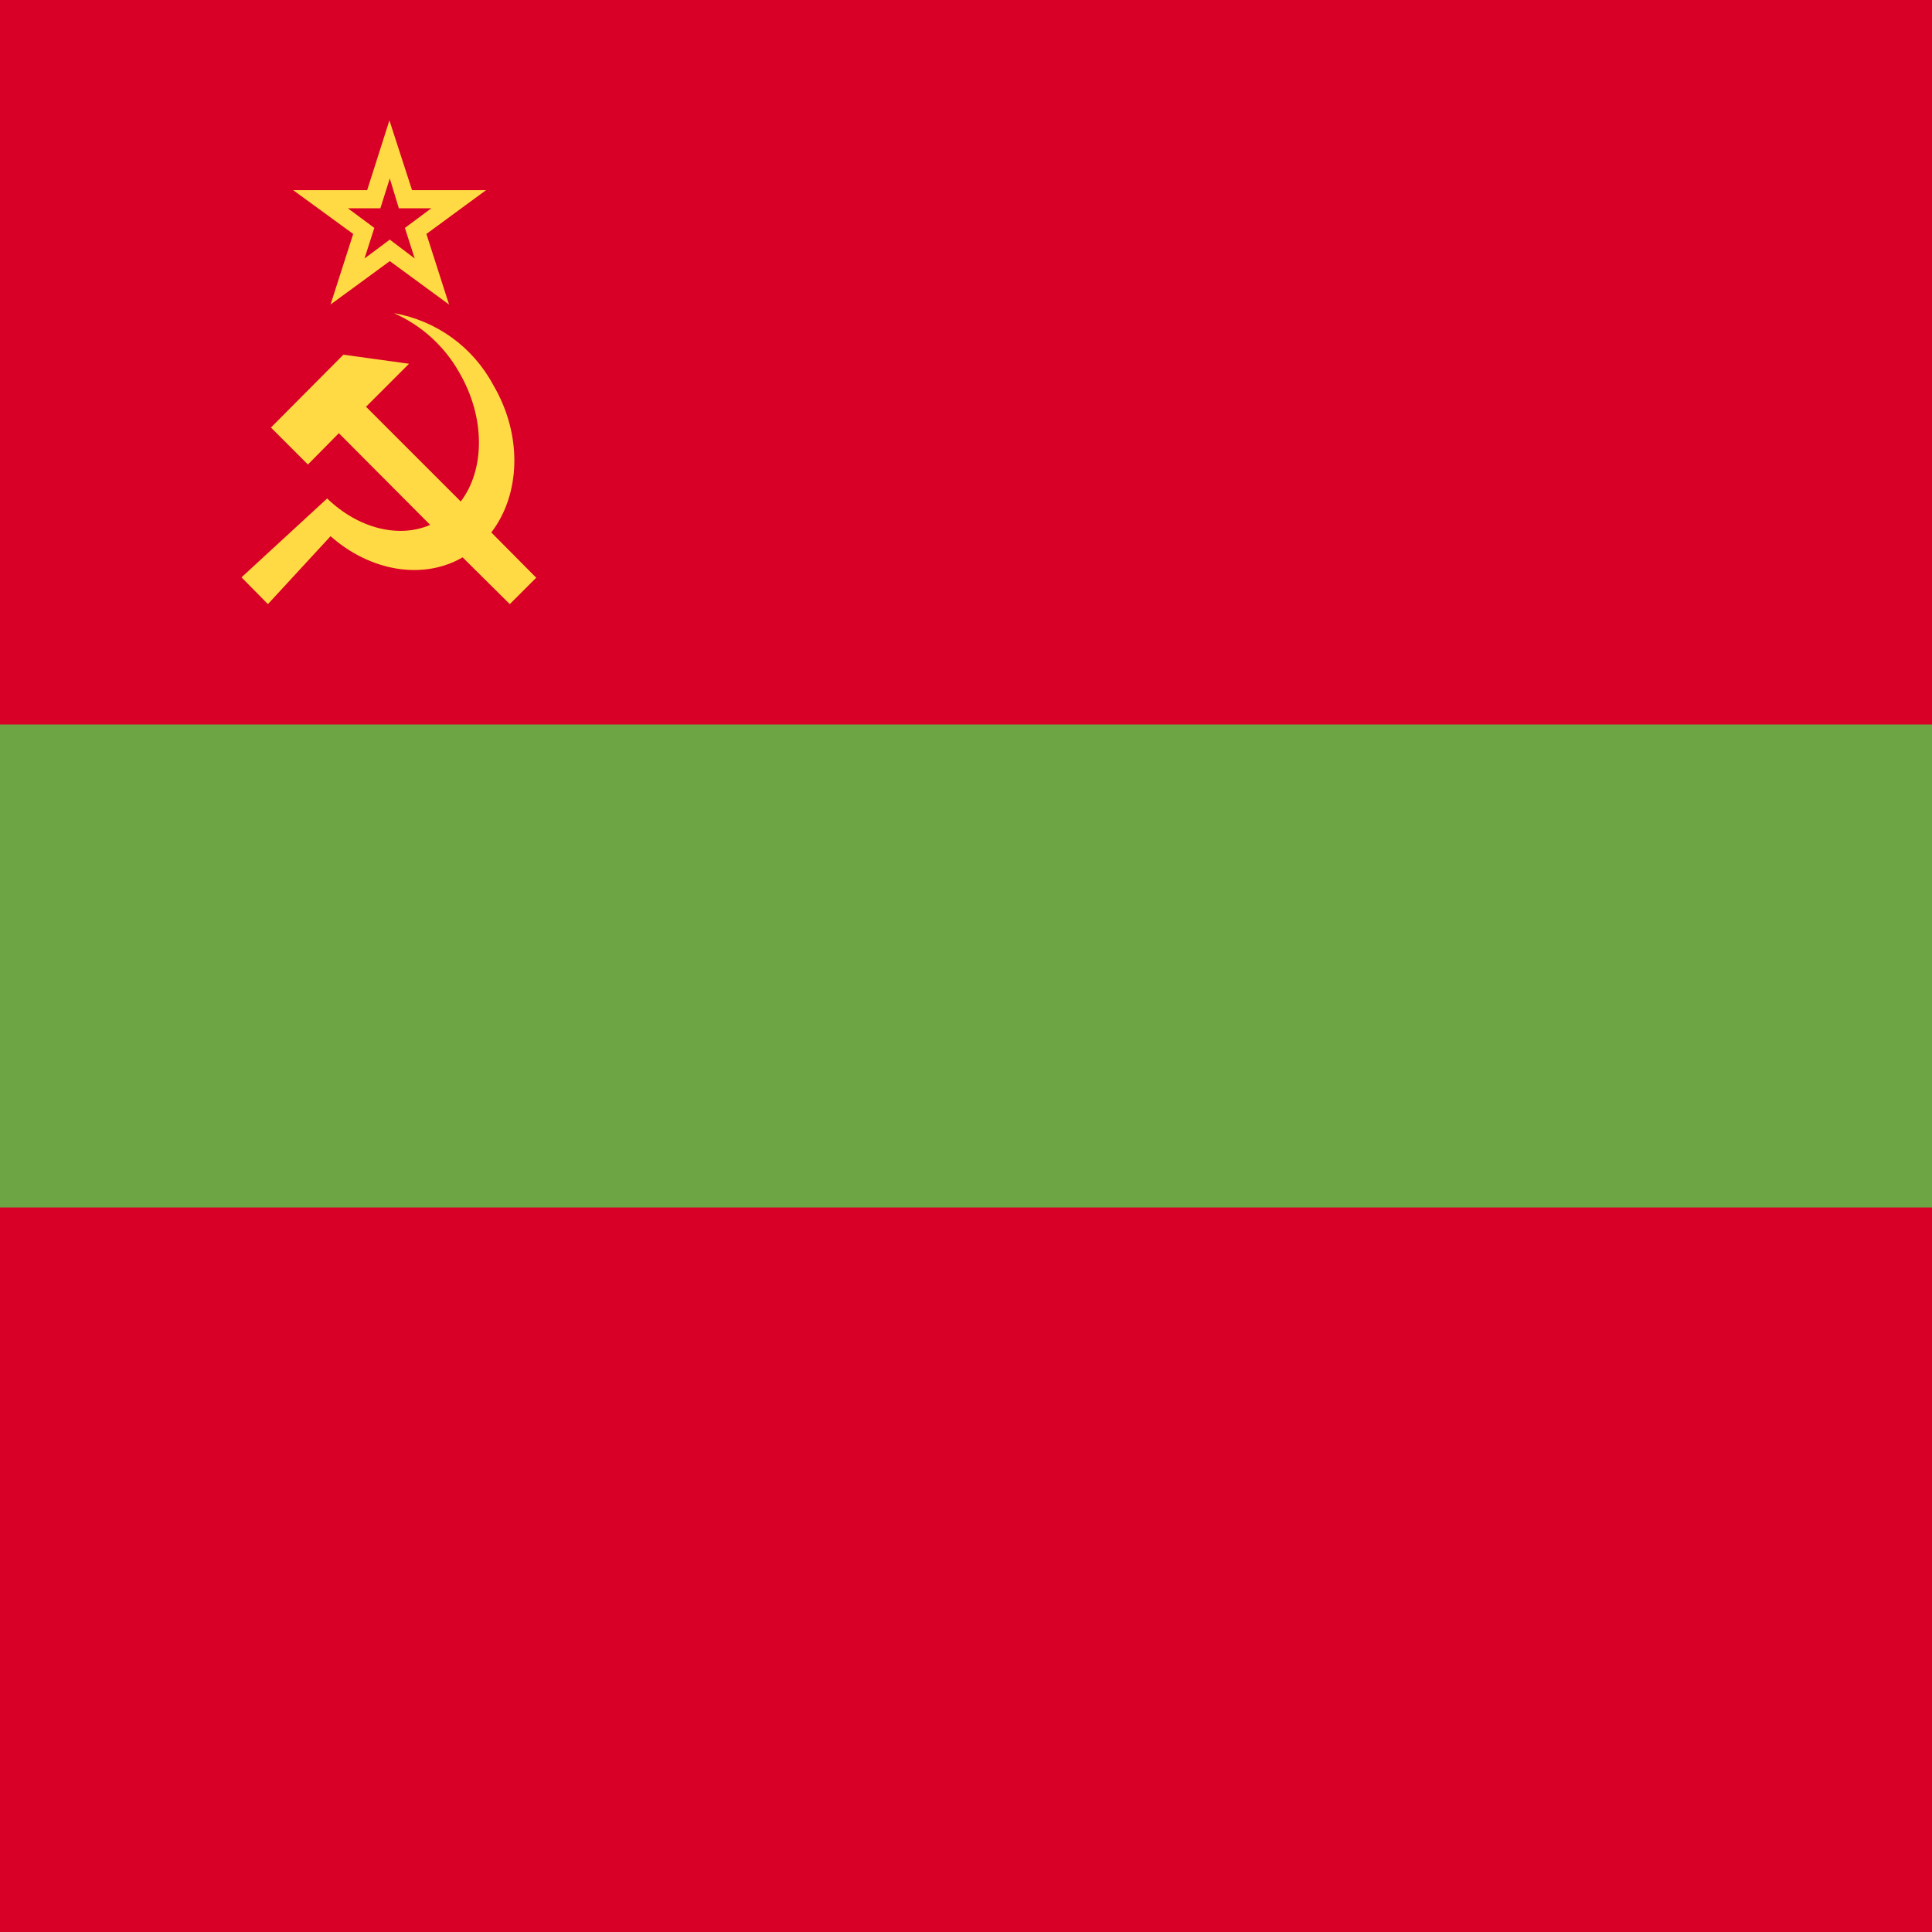
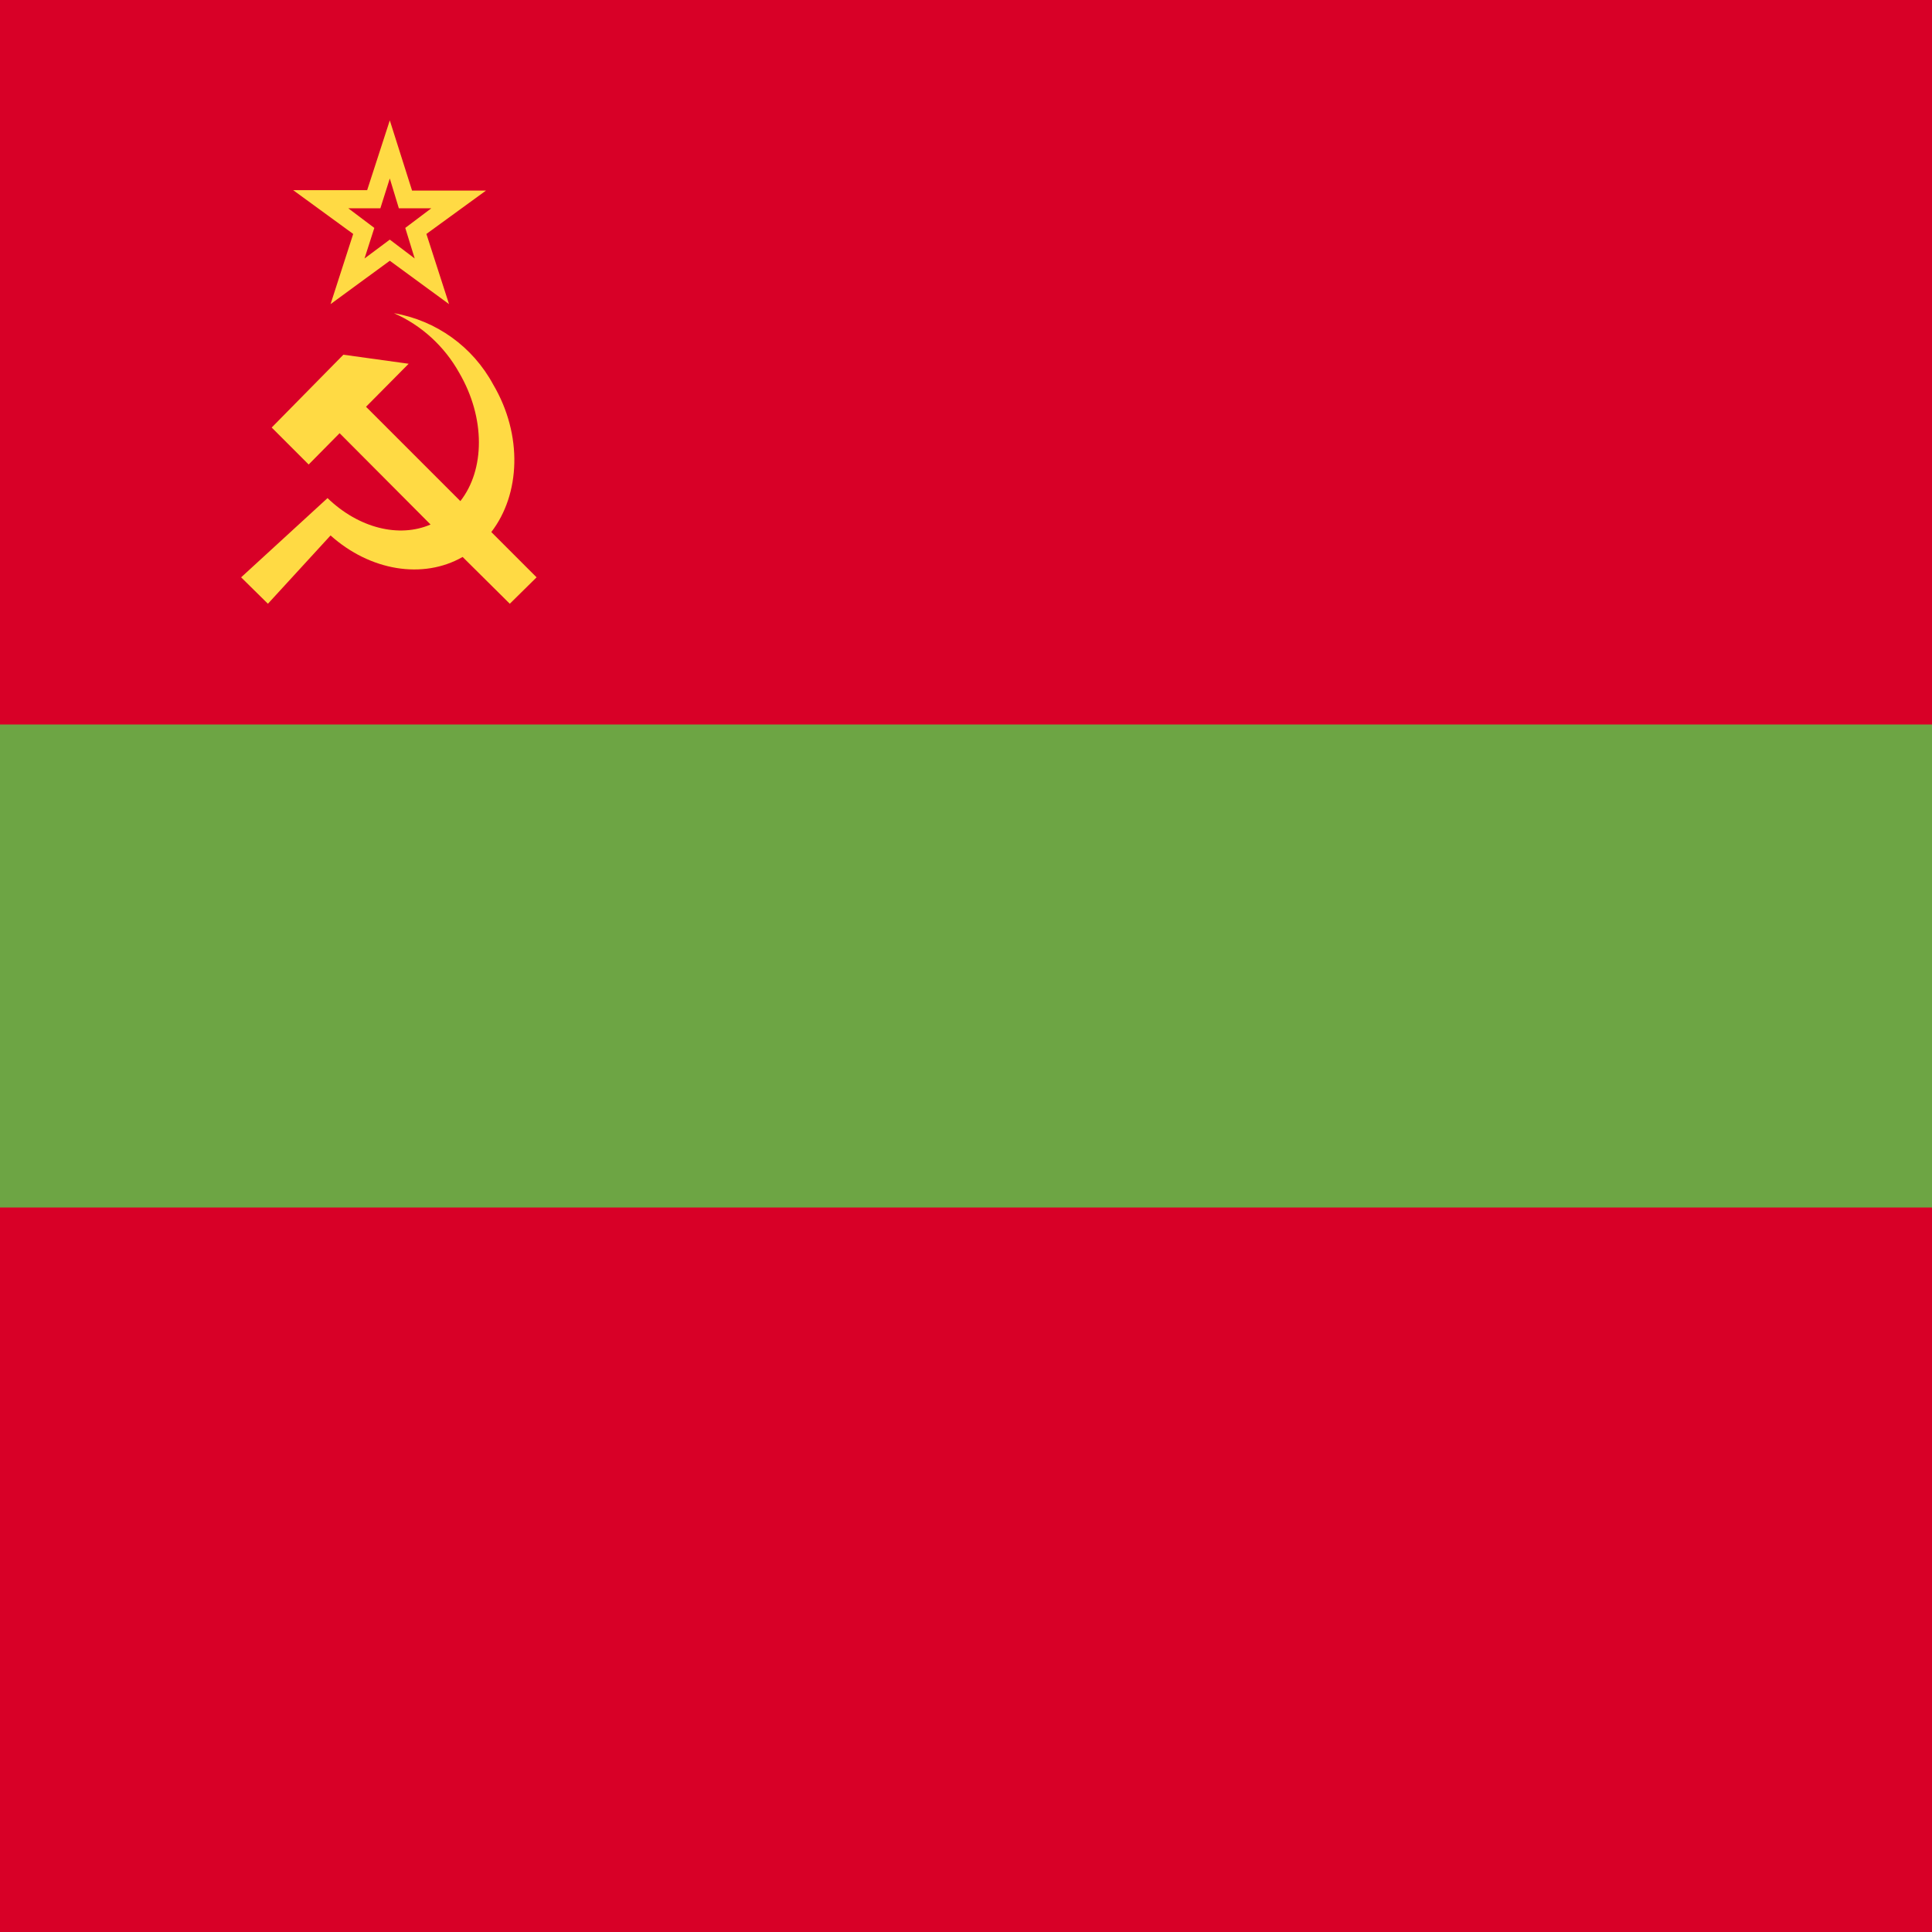
<svg xmlns="http://www.w3.org/2000/svg" width="512" height="512" fill="none">
  <path fill="#D80027" d="M0 0h512v512H0z" />
  <path fill="#6DA544" d="M0 192h512v128H0z" />
-   <path fill="#FFDA44" fill-rule="evenodd" d="M104.4 83a37 37 0 0 1 17.3 15.7c7 12 6.8 25.8.4 34.2L97 107.8l11.4-11.4L91 94l-19.2 19.3 9.8 9.8 8.2-8.3 24.2 24.3c-8.3 3.6-19 1-27.3-7L64 153l7 7.1 16.6-18c10.5 9.3 24.5 11.7 35 5.6l12.5 12.4 7-7-11.9-12c7.7-10 8.4-25.7.5-39.1a37 37 0 0 0-26.3-19m-16.8-2.3 15.7-11.5L119 80.7 113 62l15.8-11.6h-19.6l-6-18.5-5.9 18.5H77.7L93.6 62zm15.7-17.2-6.7 5 2.6-8.1-7-5.2h8.6l2.5-7.9 2.4 7.9h8.6l-7 5.2 2.6 8.1z" clip-rule="evenodd" />
+   <path fill="#FFDA44" d="M104.4 83a37 37 0 0 1 26.3 18.9c7.9 13.4 7.2 29.1-.5 39.1l12 12-7.1 7-12.5-12.4c-10.5 6-24.5 3.7-35-5.7L71 160l-7.1-7 22.9-21c8.3 8 19 10.6 27.3 7L90 114.8l-8.2 8.3-9.8-9.8L91 94l17.3 2.4L97 107.8l25 25c6.5-8.3 6.7-22-.3-34-3.9-7-10-12.6-17.3-15.8m4.8-32.5h19.6L113 62l6 18.6-15.7-11.5-15.7 11.5 6-18.6-15.9-11.6h19.6l6-18.5zm-8.4 4.7h-8.5l6.9 5.2-2.6 8.1 6.7-5 6.6 5-2.5-8.1 6.9-5.2h-8.6l-2.4-7.9z" />
</svg>
